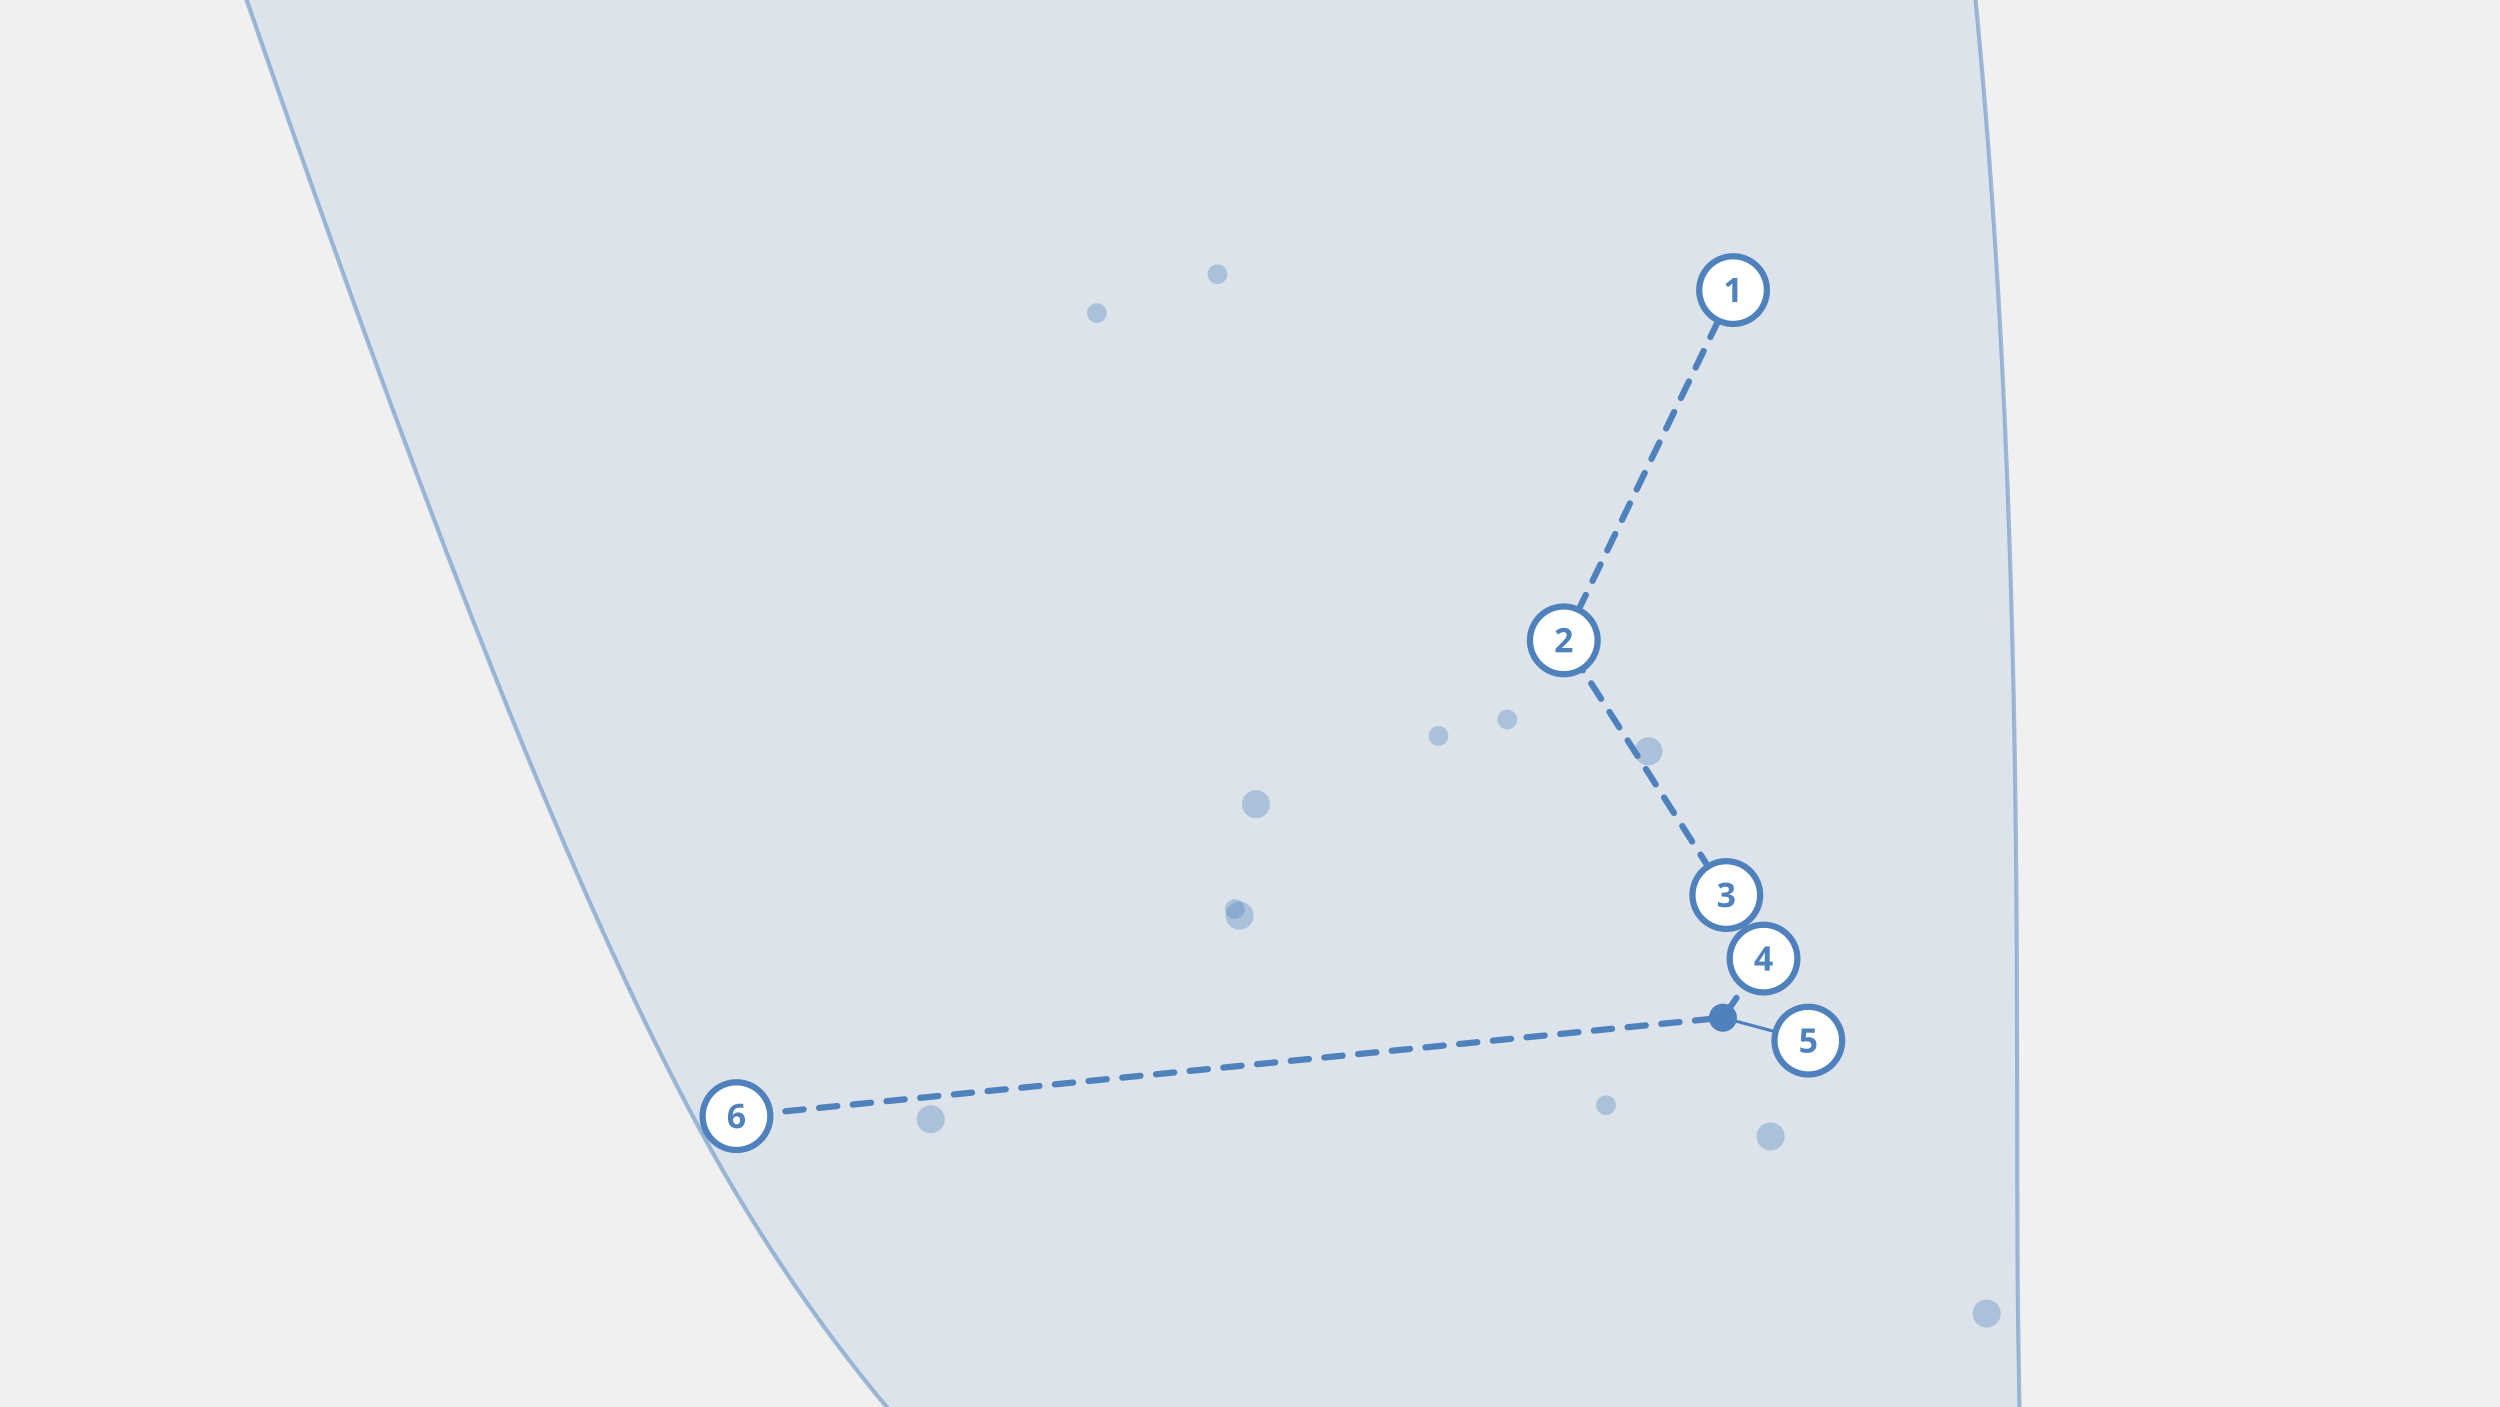
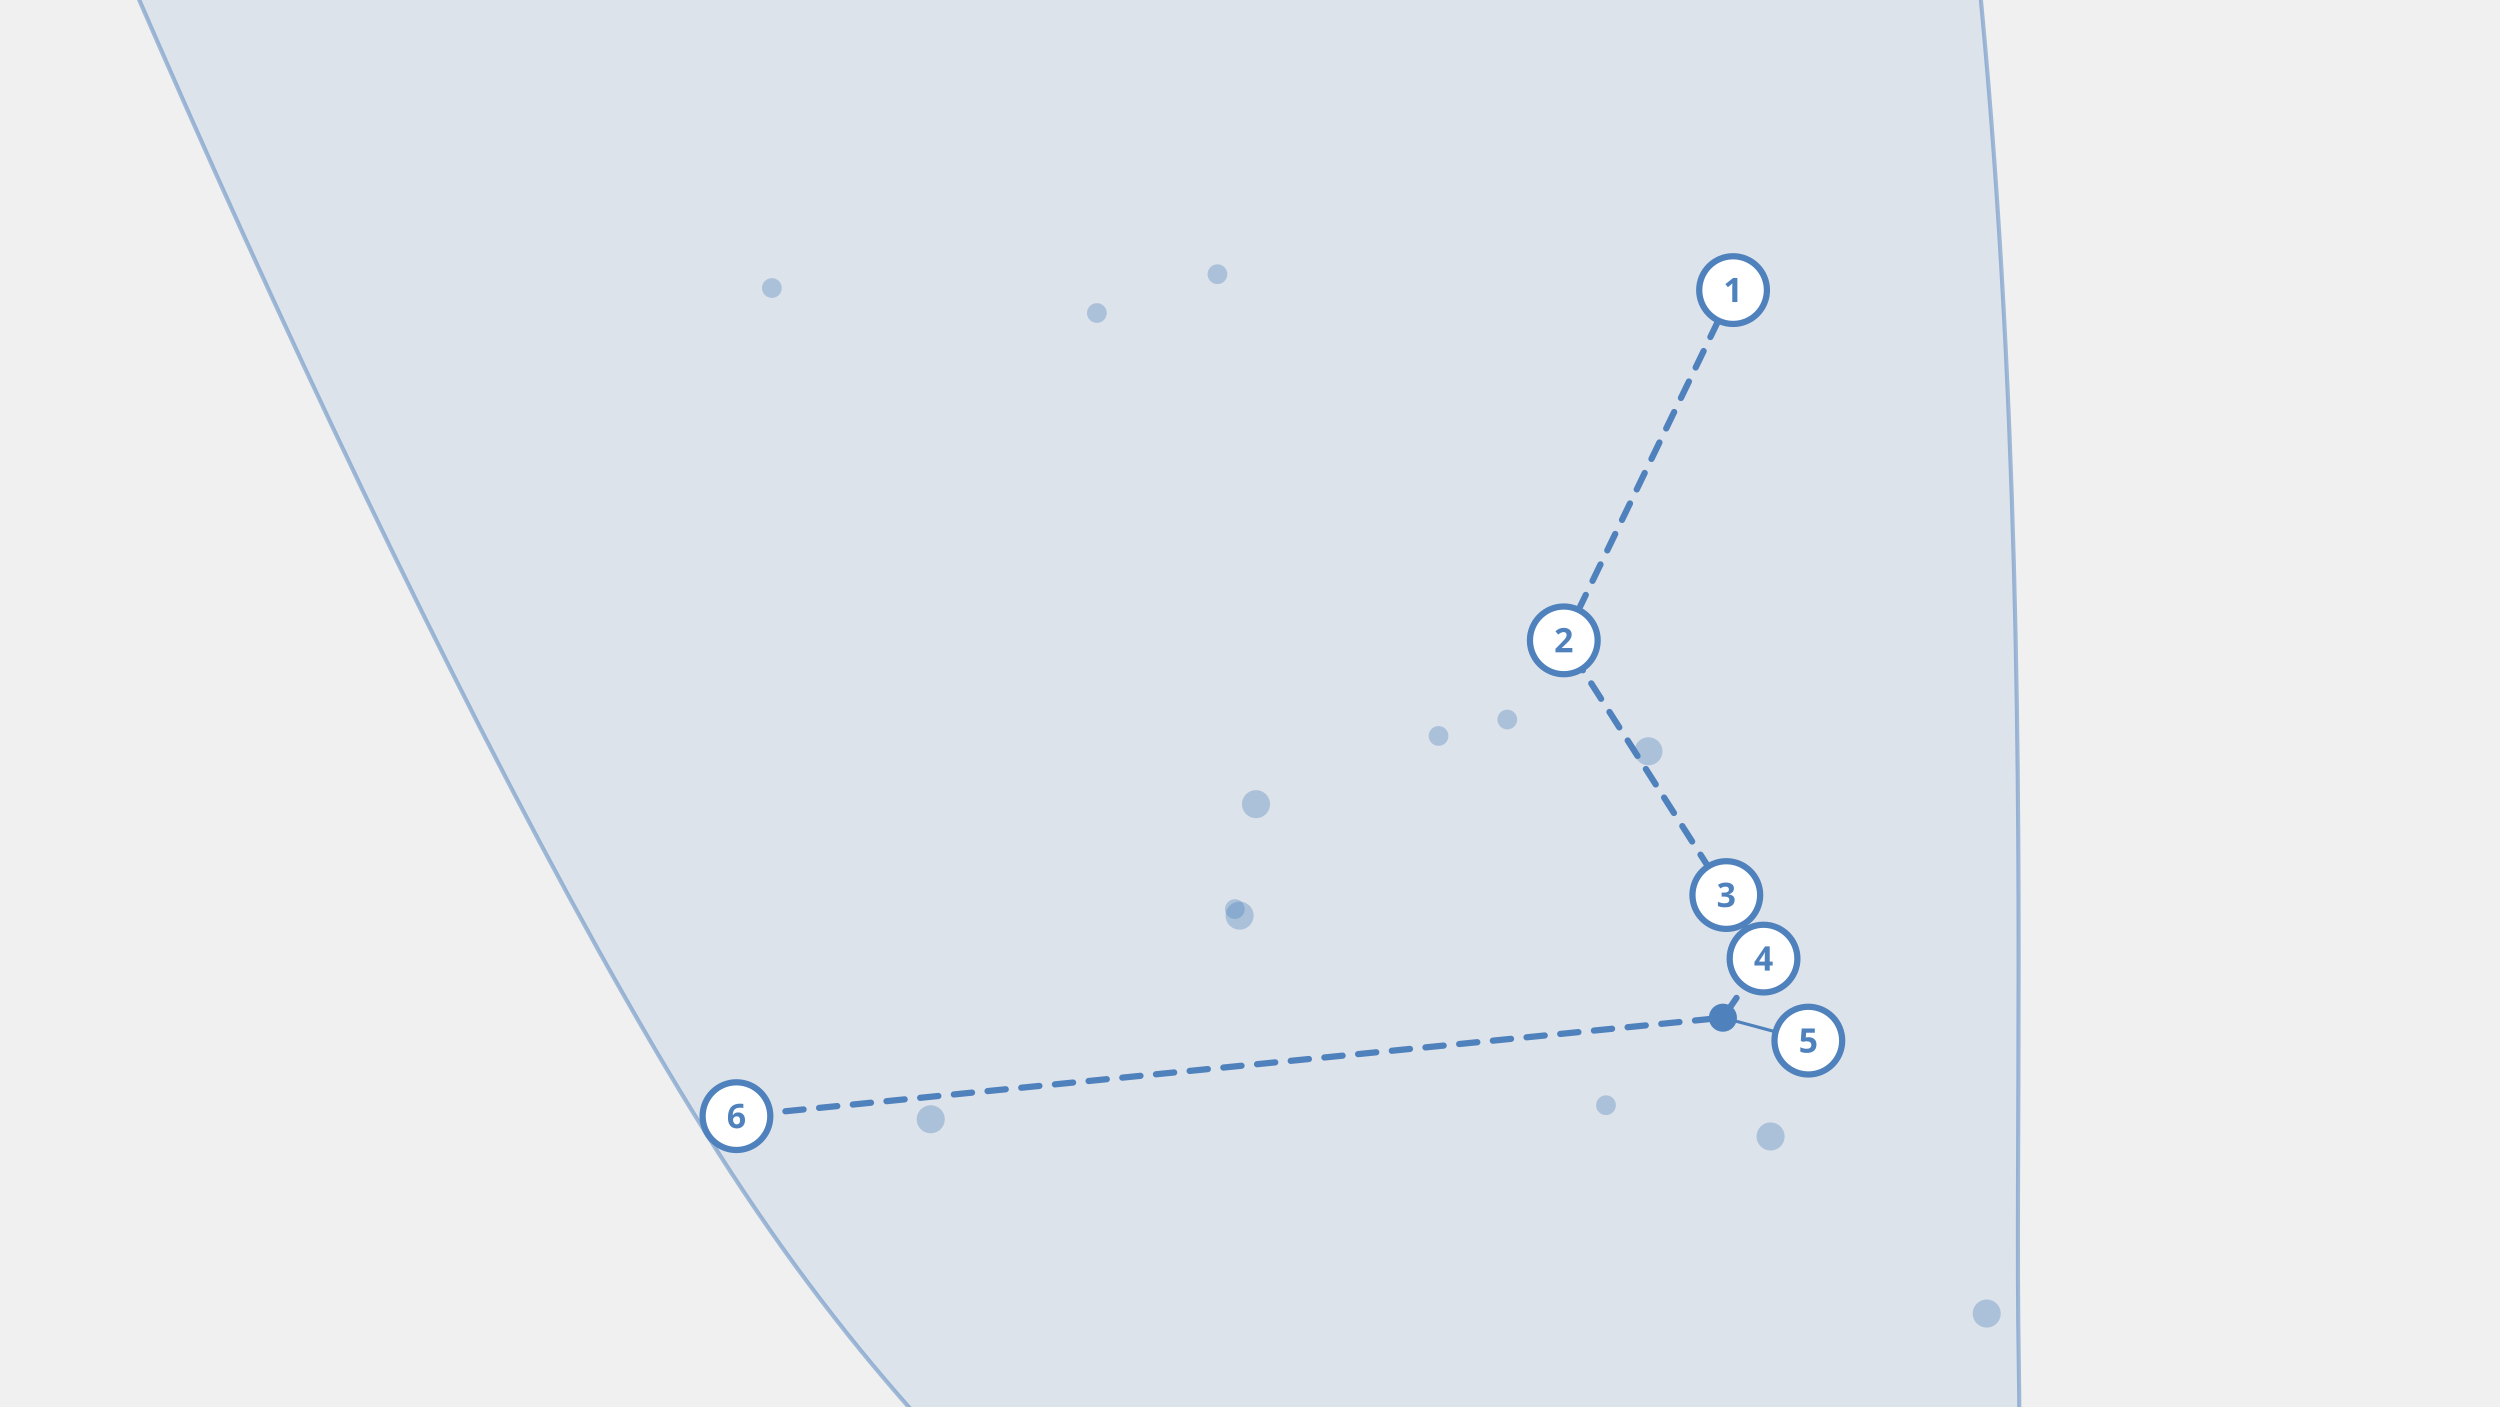
<svg xmlns="http://www.w3.org/2000/svg" viewBox="0 0 960 540" width="960" height="540" role="img" aria-labelledby="t d">
-   <path d="M-173.6 -792.7C-124.9 -946.9 128.7 -1328.3 275 -1247.9C421.3 -1167.5 620.7 -605.2 704.1 -310.1C787.5 -15 772 367.7 775.2 522.7C778.4 677.7 756.9 590.5 723.2 620.1C689.5 649.7 647.4 728.5 573.2 700.2C499 671.9 376.3 620.6 277.9 450.1C179.5 279.6 58.4 -115.8 -16.9 -322.9C-92.1 -530 -222.2 -638.5 -173.6 -792.7Z" fill="#4F81BD" fill-opacity=".12" stroke="#4F81BD" stroke-opacity=".5" stroke-width="1.6" stroke-linejoin="round" />
+   <path d="M-173.7 -792.6C-188 -901.6 -210.4 -833.7 -135.5 -909.6C-60.5 -985.5 135.5 -1348.8 276 -1248C416.5 -1147.2 624.1 -600.1 707.3 -305C790.5 -9.9 772.5 368.5 775.2 522.6C777.9 676.8 757 590.4 723.5 619.9C690 649.4 647.9 728.1 574.1 699.9C500.3 671.7 384.8 609.7 280.9 450.5C177 291.3 26.2 -48.2 -49.6 -255.4C-125.4 -462.6 -159.4 -683.6 -173.7 -792.6Z" fill="#4F81BD" fill-opacity=".12" stroke="#4F81BD" stroke-opacity=".5" stroke-width="1.6" stroke-linejoin="round" />
  <circle cx="679.9" cy="436.4" r="5.4" fill="#4F81BD" fill-opacity=".35" />
  <circle cx="482.3" cy="308.8" r="5.4" fill="#4F81BD" fill-opacity=".35" />
  <circle cx="578.8" cy="276.3" r="3.8" fill="#4F81BD" fill-opacity=".35" />
  <circle cx="665.5" cy="111.4" r="5.4" fill="#4F81BD" />
  <circle cx="661.6" cy="390.8" r="5.4" fill="#4F81BD" />
  <circle cx="474.2" cy="349.1" r="3.8" fill="#4F81BD" fill-opacity=".35" />
  <circle cx="662.9" cy="343.7" r="5.4" fill="#4F81BD" />
  <circle cx="762.9" cy="504.4" r="5.4" fill="#4F81BD" fill-opacity=".35" />
  <circle cx="421.2" cy="120.2" r="3.8" fill="#4F81BD" fill-opacity=".35" />
  <circle cx="600.5" cy="245.9" r="5.4" fill="#4F81BD" />
  <circle cx="677.2" cy="368.1" r="5.4" fill="#4F81BD" />
  <circle cx="282.8" cy="428.6" r="5.4" fill="#4F81BD" />
  <circle cx="552.4" cy="282.6" r="3.8" fill="#4F81BD" fill-opacity=".35" />
  <circle cx="616.7" cy="424.4" r="3.8" fill="#4F81BD" fill-opacity=".35" />
  <circle cx="476" cy="351.6" r="5.4" fill="#4F81BD" fill-opacity=".35" />
+   <circle cx="296.4" cy="110.6" r="3.8" fill="#4F81BD" fill-opacity=".35" />
  <circle cx="633" cy="288.5" r="5.4" fill="#4F81BD" fill-opacity=".35" />
  <circle cx="467.5" cy="105.3" r="3.8" fill="#4F81BD" fill-opacity=".35" />
  <circle cx="357.4" cy="429.8" r="5.4" fill="#4F81BD" fill-opacity=".35" />
  <path d="M665.5 111.4L600.5 245.9L662.9 343.7L677.2 368.1L661.6 390.8L282.8 428.6" fill="none" stroke="#4F81BD" stroke-width="2.4" stroke-dasharray="7 6" stroke-linecap="round" />
  <circle cx="665.5" cy="111.4" r="13" fill="#fff" stroke="#4F81BD" stroke-width="2.4" />
  <text x="665.5" y="116" text-anchor="middle" font-family="Figtree, system-ui, sans-serif" font-size="13" font-weight="700" fill="#4F81BD">1</text>
  <circle cx="600.5" cy="245.9" r="13" fill="#fff" stroke="#4F81BD" stroke-width="2.4" />
  <text x="600.5" y="250.5" text-anchor="middle" font-family="Figtree, system-ui, sans-serif" font-size="13" font-weight="700" fill="#4F81BD">2</text>
  <circle cx="662.9" cy="343.7" r="13" fill="#fff" stroke="#4F81BD" stroke-width="2.4" />
  <text x="662.9" y="348.3" text-anchor="middle" font-family="Figtree, system-ui, sans-serif" font-size="13" font-weight="700" fill="#4F81BD">3</text>
  <circle cx="677.2" cy="368.1" r="13" fill="#fff" stroke="#4F81BD" stroke-width="2.4" />
  <text x="677.2" y="372.7" text-anchor="middle" font-family="Figtree, system-ui, sans-serif" font-size="13" font-weight="700" fill="#4F81BD">4</text>
  <path d="M661.6 390.8L694.4 399.6" stroke="#4F81BD" stroke-width="1.2" />
  <circle cx="661.6" cy="390.8" r="3.5" fill="#4F81BD" />
  <circle cx="694.4" cy="399.6" r="13" fill="#fff" stroke="#4F81BD" stroke-width="2.4" />
  <text x="694.4" y="404.2" text-anchor="middle" font-family="Figtree, system-ui, sans-serif" font-size="13" font-weight="700" fill="#4F81BD">5</text>
  <circle cx="282.8" cy="428.6" r="13" fill="#fff" stroke="#4F81BD" stroke-width="2.4" />
  <text x="282.8" y="433.2" text-anchor="middle" font-family="Figtree, system-ui, sans-serif" font-size="13" font-weight="700" fill="#4F81BD">6</text>
</svg>
